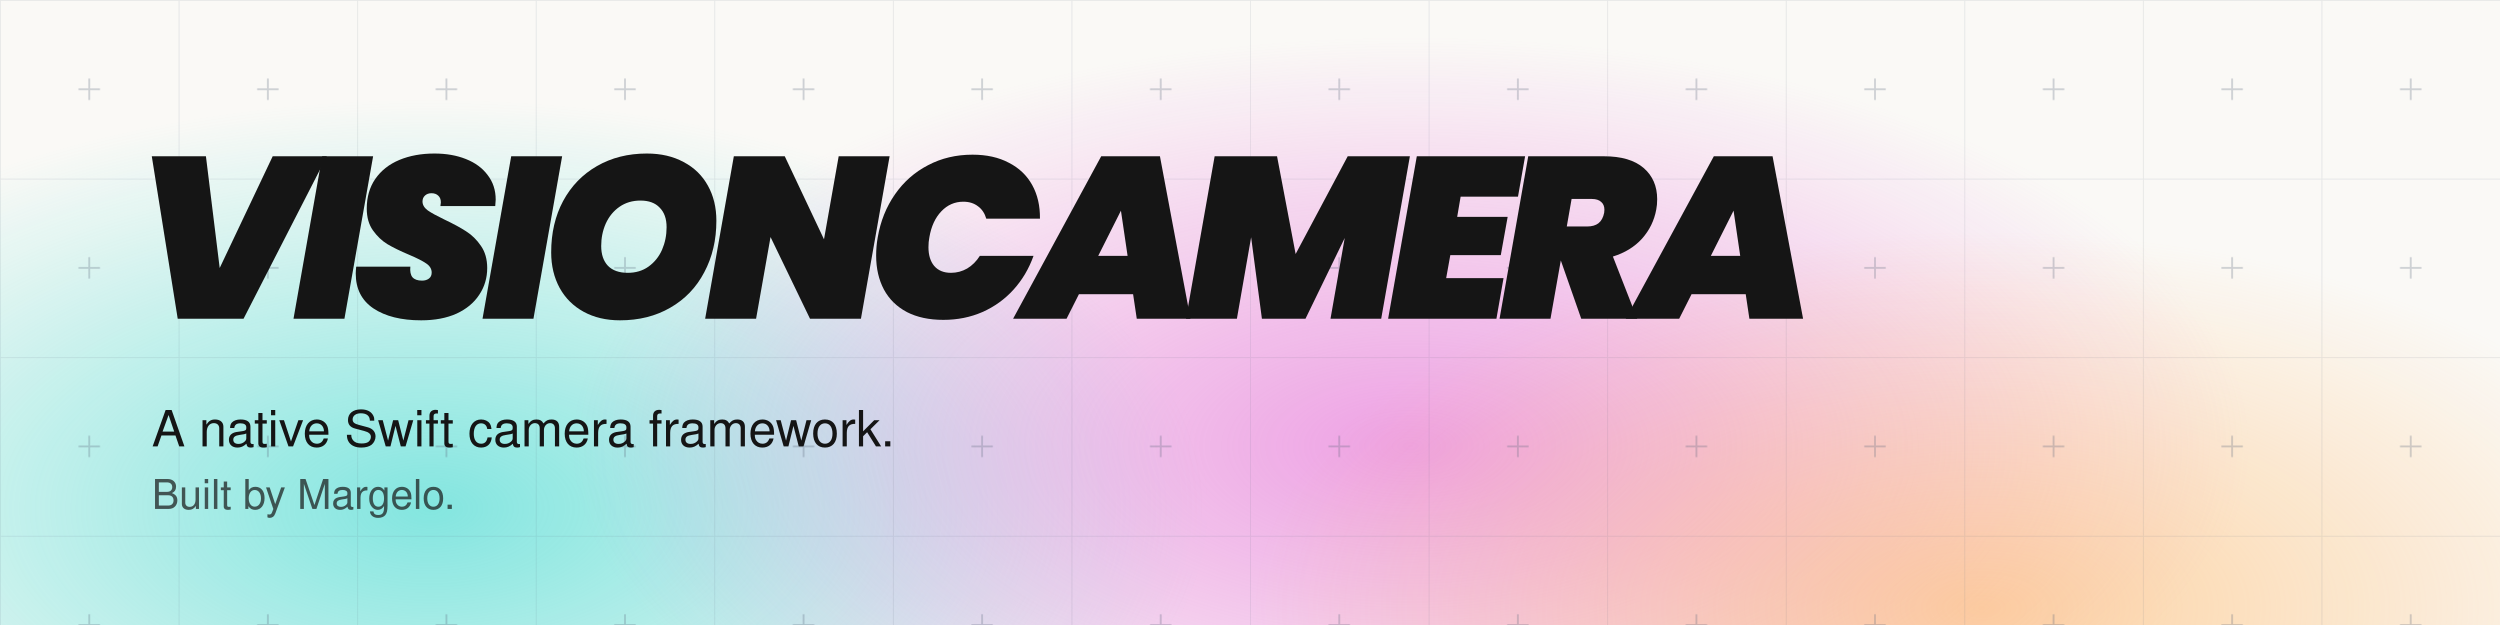
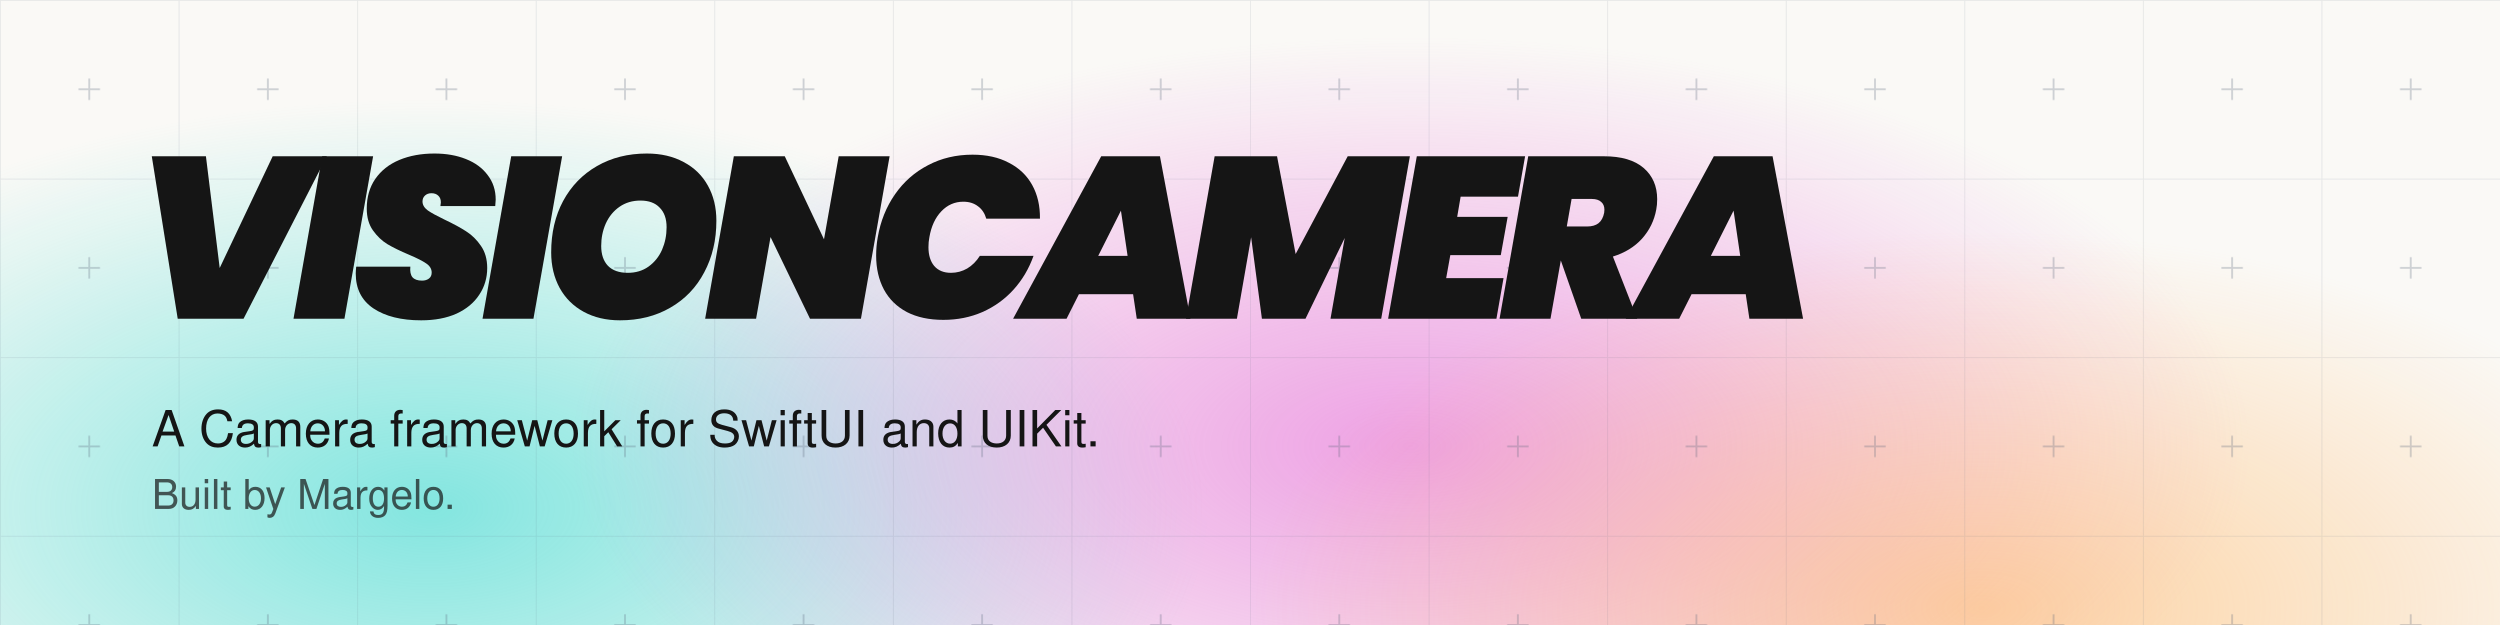
<svg xmlns="http://www.w3.org/2000/svg" width="1400" height="350" viewBox="0 0 1400 350" role="img" aria-labelledby="title description">
  <defs>
    <radialGradient id="cyan">
      <stop stop-color="#34d9d1" stop-opacity=".6" />
      <stop offset="1" stop-color="#34d9d1" stop-opacity="0" />
    </radialGradient>
    <radialGradient id="pink">
      <stop stop-color="#e567d8" stop-opacity=".6" />
      <stop offset="1" stop-color="#e567d8" stop-opacity="0" />
    </radialGradient>
    <radialGradient id="orange">
      <stop stop-color="#ffb35d" stop-opacity=".55" />
      <stop offset="1" stop-color="#ffb35d" stop-opacity="0" />
    </radialGradient>
    <pattern id="grid" width="100" height="100" patternUnits="userSpaceOnUse">
      <path d="M0 0H100M0 0V100" fill="none" stroke="#59677a" stroke-opacity=".12" />
      <path d="M44 50H56M50 44V56" fill="none" stroke="#59677a" stroke-opacity=".28" />
    </pattern>
  </defs>
  <path fill="#faf9f6" d="M0 0h1400v350H0z" />
  <ellipse cx="240" cy="285" rx="440" ry="230" fill="url(#cyan)" />
  <ellipse cx="790" cy="250" rx="470" ry="230" fill="url(#pink)" />
  <ellipse cx="1110" cy="340" rx="410" ry="210" fill="url(#orange)" />
  <path fill="url(#grid)" d="M0 0h1400v350H0z" />
  <svg x="85" y="85" width="925" height="95" viewBox="0 0 694 71">
    <path d="M22.749 1.75L28.533 48.695L50.8 1.75H73.55L38.558 69.999H10.893L0 1.75H22.749Z" fill="#151515" style="fill:#151515;fill-opacity:1;" />
    <path d="M92.992 1.75L80.943 69.999H59.543L71.593 1.75H92.992Z" fill="#151515" style="fill:#151515;fill-opacity:1;" />
    <path d="M113.165 70.673C104.81 70.673 98.127 69.002 93.114 65.661C88.166 62.319 85.692 57.435 85.692 51.009C85.692 50.366 85.756 49.402 85.885 48.117H108.634C108.441 50.109 108.73 51.587 109.502 52.551C110.337 53.515 111.687 53.997 113.55 53.997C114.707 53.997 115.671 53.708 116.442 53.129C117.213 52.551 117.599 51.716 117.599 50.623C117.599 49.081 116.828 47.795 115.285 46.767C113.807 45.739 111.397 44.518 108.056 43.104C104.393 41.562 101.372 40.084 98.995 38.67C96.681 37.256 94.657 35.328 92.922 32.886C91.186 30.444 90.319 27.392 90.319 23.729C90.319 18.909 91.508 14.764 93.885 11.294C96.328 7.759 99.701 5.092 104.007 3.293C108.313 1.493 113.229 0.594 118.756 0.594C123.704 0.594 128.106 1.365 131.962 2.907C135.882 4.45 138.934 6.699 141.119 9.655C143.369 12.547 144.493 15.985 144.493 19.969C144.493 20.483 144.429 21.383 144.3 22.668H121.262C121.39 21.897 121.455 21.383 121.455 21.126C121.455 19.905 121.101 18.973 120.394 18.331C119.687 17.624 118.723 17.27 117.502 17.27C116.41 17.27 115.51 17.591 114.803 18.234C114.096 18.877 113.743 19.712 113.743 20.74C113.743 22.154 114.482 23.407 115.96 24.5C117.438 25.528 119.784 26.813 122.997 28.356C126.66 30.091 129.68 31.73 132.058 33.272C134.5 34.814 136.589 36.871 138.324 39.441C140.059 41.947 140.927 45.032 140.927 48.695C140.927 52.872 139.802 56.632 137.553 59.973C135.368 63.315 132.187 65.95 128.01 67.878C123.832 69.742 118.884 70.673 113.165 70.673Z" fill="#151515" style="fill:#151515;fill-opacity:1;" />
    <path d="M172.41 1.75L160.36 69.999H138.96L151.01 1.75H172.41Z" fill="#151515" style="fill:#151515;fill-opacity:1;" />
    <path d="M196.727 70.673C190.943 70.673 185.866 69.484 181.496 67.107C177.126 64.729 173.753 61.387 171.375 57.082C168.997 52.712 167.808 47.731 167.808 42.14C167.808 33.979 169.479 26.781 172.821 20.548C176.227 14.25 180.95 9.366 186.991 5.896C193.096 2.361 200.101 0.594 208.005 0.594C213.917 0.594 219.059 1.783 223.428 4.16C227.863 6.474 231.269 9.783 233.646 14.089C236.024 18.331 237.213 23.247 237.213 28.838C237.213 36.935 235.51 44.165 232.104 50.527C228.762 56.889 224.007 61.837 217.837 65.372C211.732 68.906 204.696 70.673 196.727 70.673ZM200.004 50.719C203.346 50.719 206.238 49.852 208.68 48.117C211.186 46.317 213.082 43.972 214.367 41.08C215.653 38.124 216.295 34.943 216.295 31.537C216.295 28.002 215.331 25.271 213.403 23.343C211.54 21.351 208.841 20.355 205.306 20.355C201.964 20.355 199.04 21.222 196.534 22.957C194.028 24.693 192.1 27.038 190.75 29.994C189.465 32.886 188.822 36.035 188.822 39.441C188.822 42.976 189.754 45.739 191.618 47.731C193.546 49.723 196.341 50.719 200.004 50.719Z" fill="#151515" style="fill:#151515;fill-opacity:1;" />
    <path d="M297.951 69.999H276.551L259.971 35.682L253.898 69.999H232.498L244.547 1.75H265.947L282.431 36.646L288.6 1.75H310L297.951 69.999Z" fill="#151515" style="fill:#151515;fill-opacity:1;" />
    <path d="M305.016 35.778C306.173 29.03 308.583 23.022 312.246 17.752C315.909 12.482 320.536 8.402 326.127 5.51C331.718 2.554 337.951 1.076 344.827 1.076C350.74 1.076 355.817 2.2 360.058 4.45C364.364 6.635 367.641 9.751 369.89 13.8C372.139 17.849 373.232 22.572 373.168 27.97H350.611C349.969 25.721 348.812 23.986 347.141 22.765C345.47 21.48 343.414 20.837 340.972 20.837C337.373 20.837 334.288 22.186 331.718 24.885C329.147 27.584 327.476 31.215 326.705 35.778C326.448 37.063 326.319 38.445 326.319 39.923C326.319 43.265 327.123 45.9 328.729 47.828C330.4 49.755 332.746 50.719 335.766 50.719C338.208 50.719 340.49 50.109 342.61 48.888C344.731 47.603 346.498 45.835 347.912 43.586H370.469C368.541 48.984 365.745 53.708 362.082 57.756C358.419 61.805 354.049 64.954 348.972 67.203C343.96 69.388 338.497 70.481 332.585 70.481C326.609 70.481 321.5 69.388 317.258 67.203C313.017 64.954 309.804 61.805 307.619 57.756C305.434 53.644 304.341 48.888 304.341 43.49C304.341 40.855 304.566 38.284 305.016 35.778Z" fill="#151515" style="fill:#151515;fill-opacity:1;" />
    <path d="M412.298 59.684H389.548L384.343 69.999H361.883L398.899 1.75H423.576L436.396 69.999H413.84L412.298 59.684ZM409.984 43.586L407.189 24.596L397.645 43.586H409.984Z" fill="#151515" style="fill:#151515;fill-opacity:1;" />
    <path d="M528.593 1.75L516.543 69.999H495.24L501.216 36.067L484.733 69.999H466.418L461.887 35.778L455.911 69.999H434.511L446.56 1.75H472.78L480.588 42.815L502.47 1.75H528.593Z" fill="#151515" style="fill:#151515;fill-opacity:1;" />
    <path d="M549.913 18.716L548.467 27.199H569.674L566.782 43.297H545.575L543.84 52.937H567.939L564.951 69.999H519.452L531.501 1.75H577L574.012 18.716H549.913Z" fill="#151515" style="fill:#151515;fill-opacity:1;" />
    <path d="M610.128 1.75C617.454 1.75 623.013 3.389 626.804 6.667C630.596 9.944 632.491 14.314 632.491 19.776C632.491 21.383 632.363 22.829 632.106 24.114C631.27 28.741 629.278 32.822 626.129 36.356C622.98 39.827 618.9 42.333 613.887 43.875L624.105 69.999H600.584L592.005 45.514L587.667 69.999H566.268L578.317 1.75H610.128ZM594.512 31.248H602.994C605.051 31.248 606.657 30.798 607.814 29.898C609.035 28.934 609.838 27.456 610.224 25.464C610.288 25.142 610.32 24.725 610.32 24.211C610.32 22.797 609.871 21.704 608.971 20.933C608.071 20.098 606.754 19.68 605.019 19.68H596.536L594.512 31.248Z" fill="#151515" style="fill:#151515;fill-opacity:1;" />
    <path d="M669.693 59.684H646.943L641.738 69.999H619.278L656.294 1.75H680.971L693.792 69.999H671.235L669.693 59.684ZM667.379 43.586L664.584 24.596L655.04 43.586H667.379Z" fill="#151515" style="fill:#151515;fill-opacity:1;" />
  </svg>
-   <text x="85" y="250" fill="#151515" font-family="-apple-system, BlinkMacSystemFont, Helvetica, Arial, sans-serif" font-size="28" font-weight="500">A native Swift camera framework.</text>
+   <text x="85" y="250" fill="#151515" font-family="-apple-system, BlinkMacSystemFont, Helvetica, Arial, sans-serif" font-size="28" font-weight="500">A Camera framework for SwiftUI and UIKit.</text>
  <text x="85" y="285" fill="#151515" opacity=".7" font-family="-apple-system, BlinkMacSystemFont, Helvetica, Arial, sans-serif" font-size="23">Built by Margelo.</text>
</svg>
